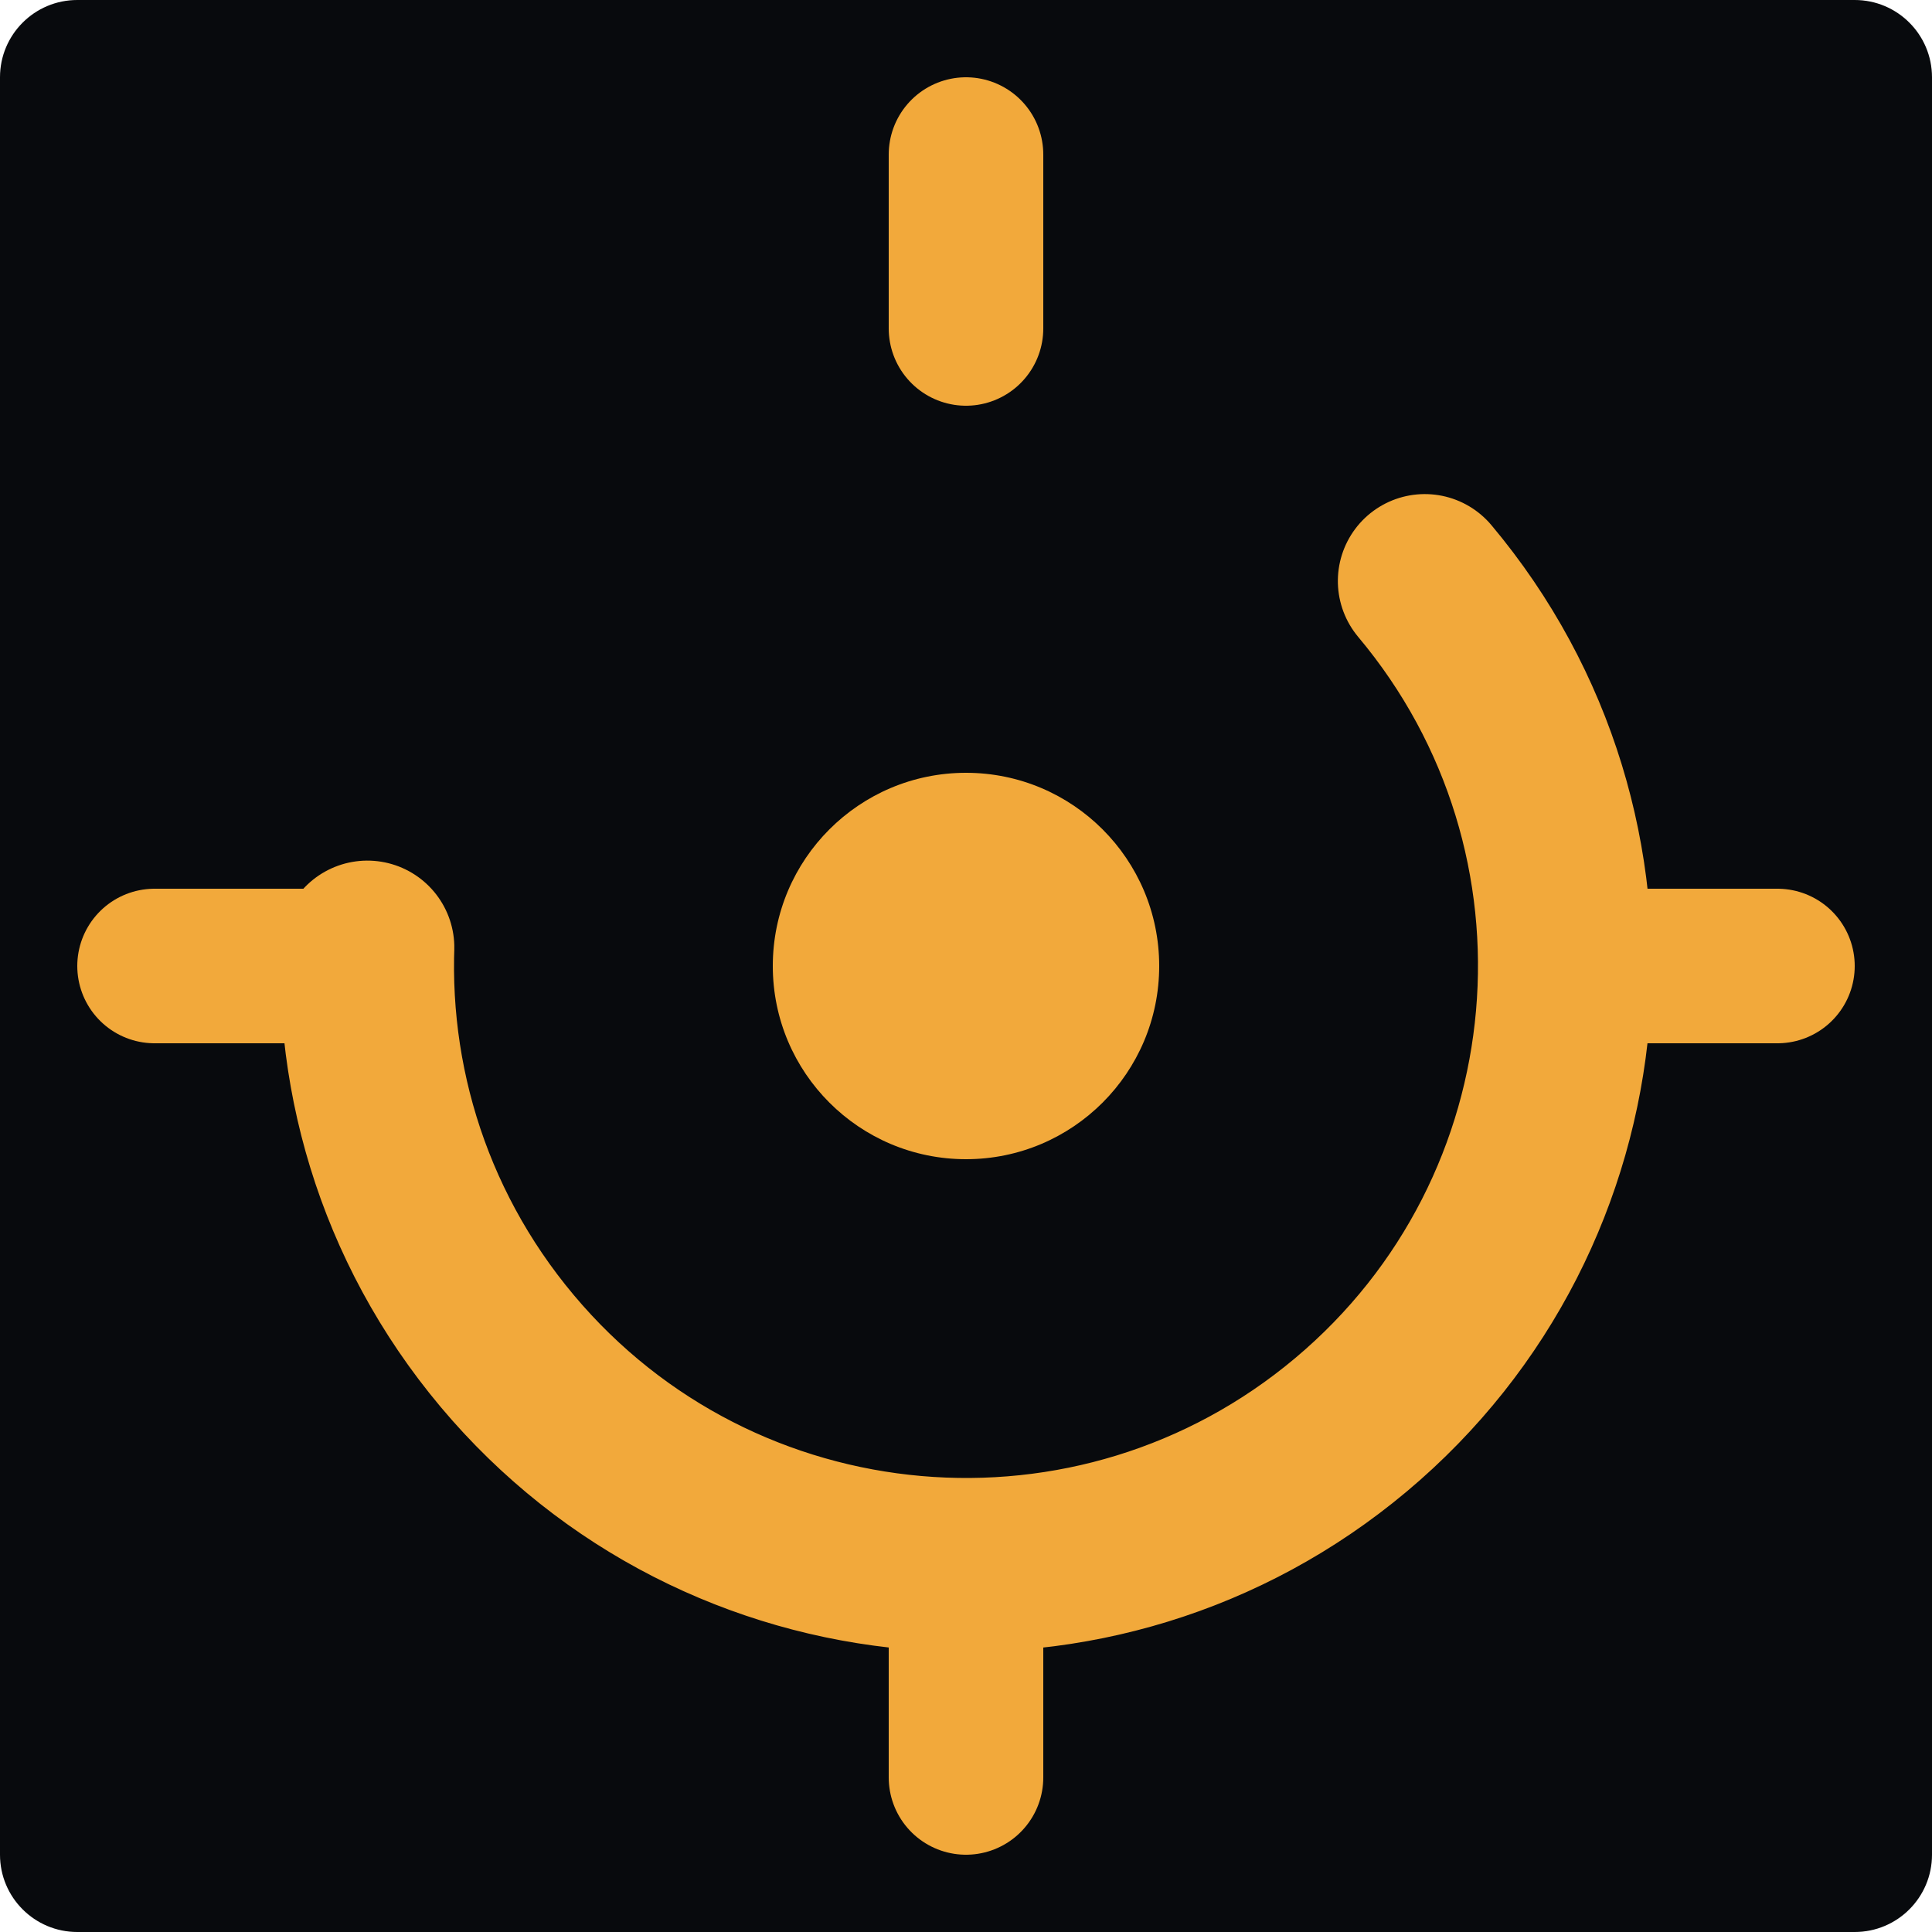
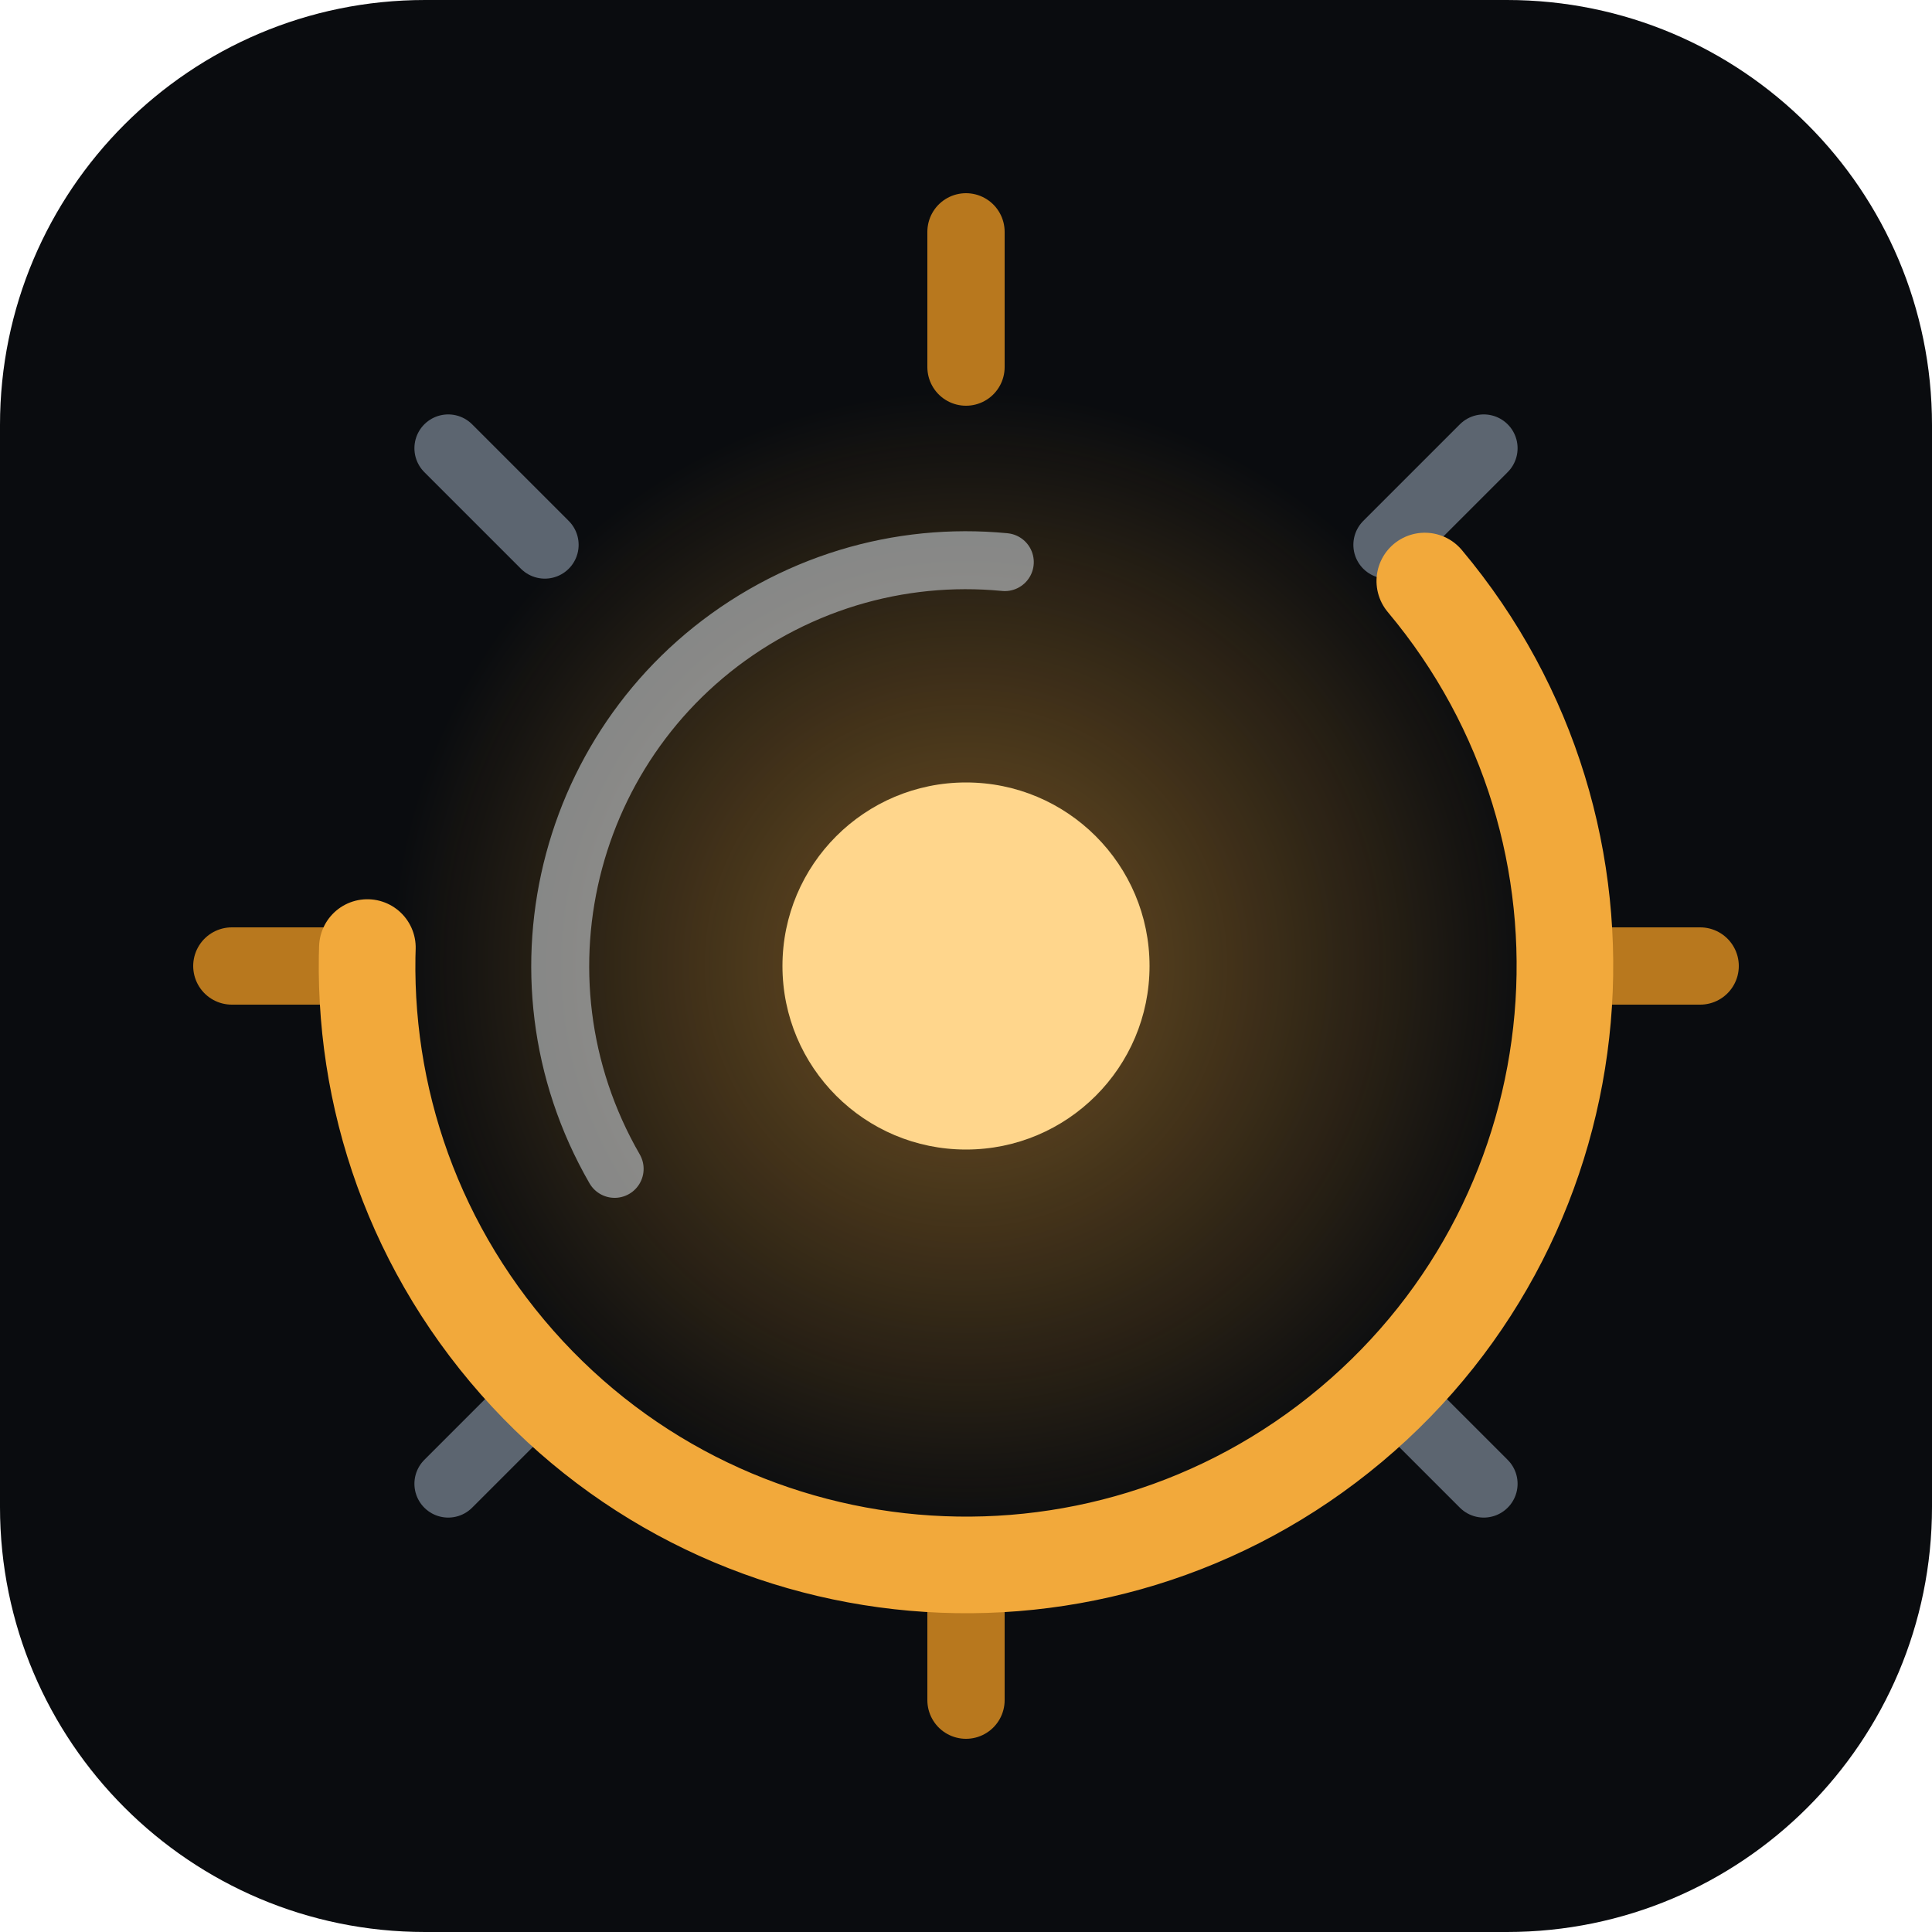
- <svg xmlns="http://www.w3.org/2000/svg" viewBox="0 0 100 100">
-   <rect width="100" height="100" rx="4" fill="#080a0d" />
-   <g fill="none" stroke="#f2a93b" stroke-linecap="round">
-     <circle cx="50" cy="50" r="31" stroke-width="9" stroke-dasharray="120 75" transform="rotate(-40 50 50)" />
-     <path d="M50 8 v9 M50 83 v9 M8 50 h9 M83 50 h9" stroke-width="8" />
+ <svg xmlns="http://www.w3.org/2000/svg" viewBox="0 0 100 100" role="img" aria-label="Skippy">
+   <defs>
+     <radialGradient id="halo" cx="50%" cy="50%" r="50%">
+       <stop offset="0" stop-color="#F2A93B" stop-opacity=".45" />
+       <stop offset="1" stop-color="#F2A93B" stop-opacity="0" />
+     </radialGradient>
+   </defs>
+   <rect width="100" height="100" rx="22" fill="#0A0C0F" />
+   <circle cx="50" cy="50" r="30" fill="url(#halo)" />
+   <g stroke="#B8781E" stroke-width="4" stroke-linecap="round">
+     <path d="M50 12 v7 M50 81 v7 M12 50 h7 M81 50 h7" />
  </g>
-   <circle cx="50" cy="50" r="10" fill="#f2a93b" />
+   <g stroke="#5C6570" stroke-width="3.5" stroke-linecap="round">
+     <path d="M23.2 23.2 l5 5 M71.8 71.8 l5 5 M76.8 23.2 l-5 5 M28.2 71.8 l-5 5" />
+   </g>
+   <circle cx="50" cy="50" r="31" fill="none" stroke="#F2A93B" stroke-width="5" stroke-linecap="round" stroke-dasharray="120 75" transform="rotate(-40 50 50)" />
+   <circle cx="50" cy="50" r="21" fill="none" stroke="#D7DEE6" stroke-width="3" stroke-linecap="round" stroke-dasharray="46 86" stroke-opacity=".55" transform="rotate(150 50 50)" />
+   <circle cx="50" cy="50" r="9.5" fill="#FFD68C" />
</svg>
